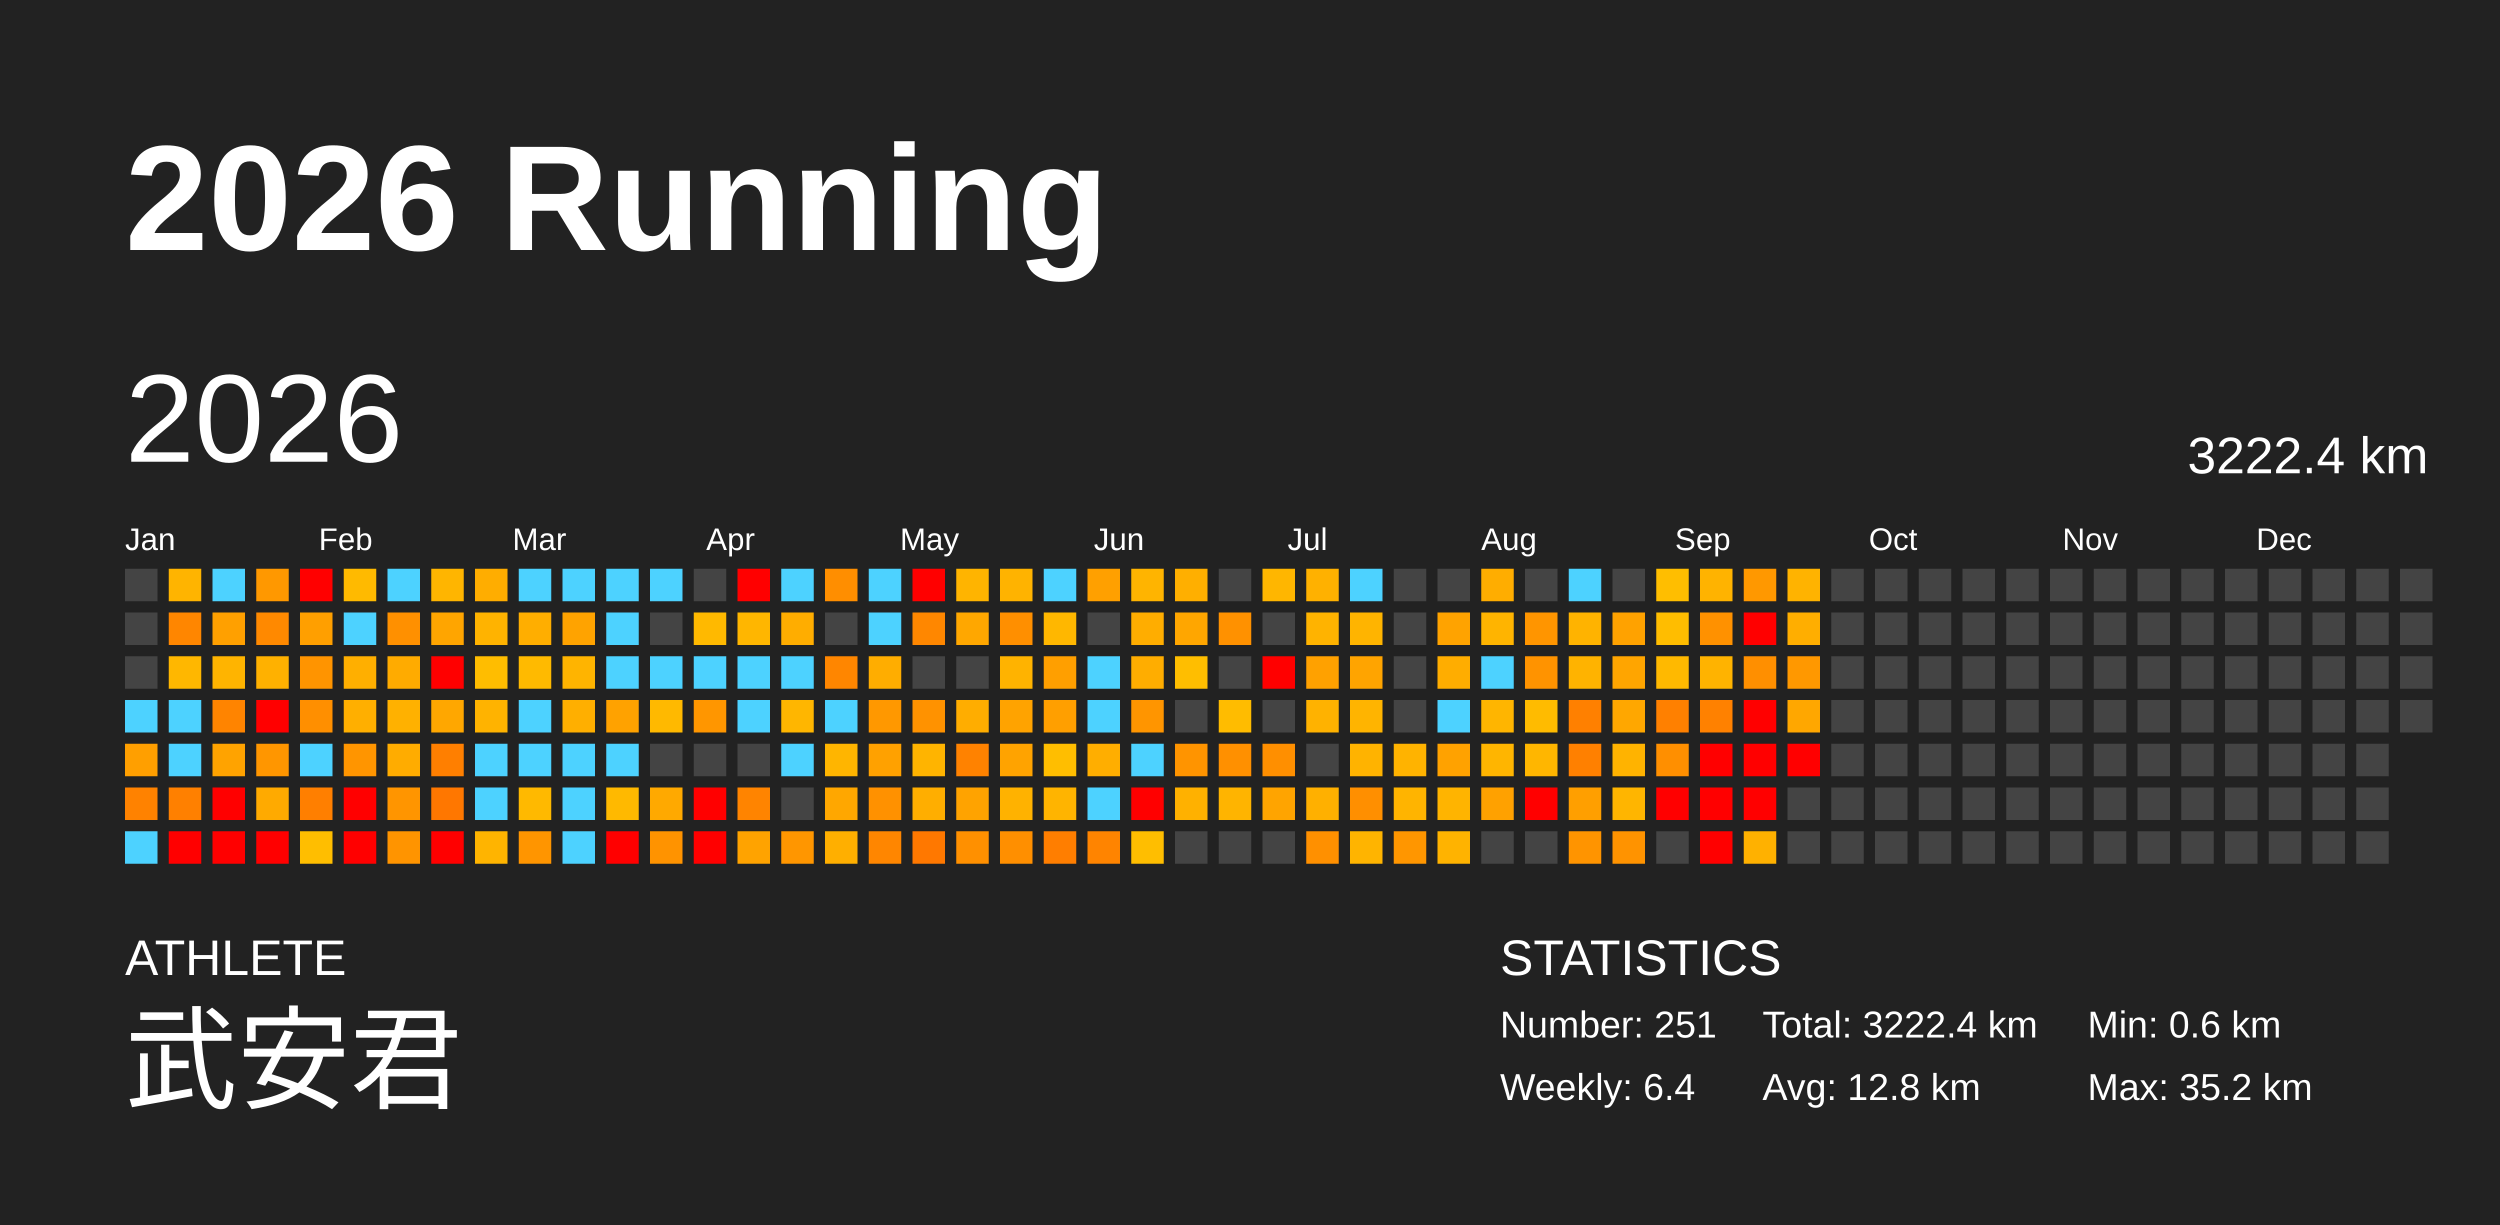
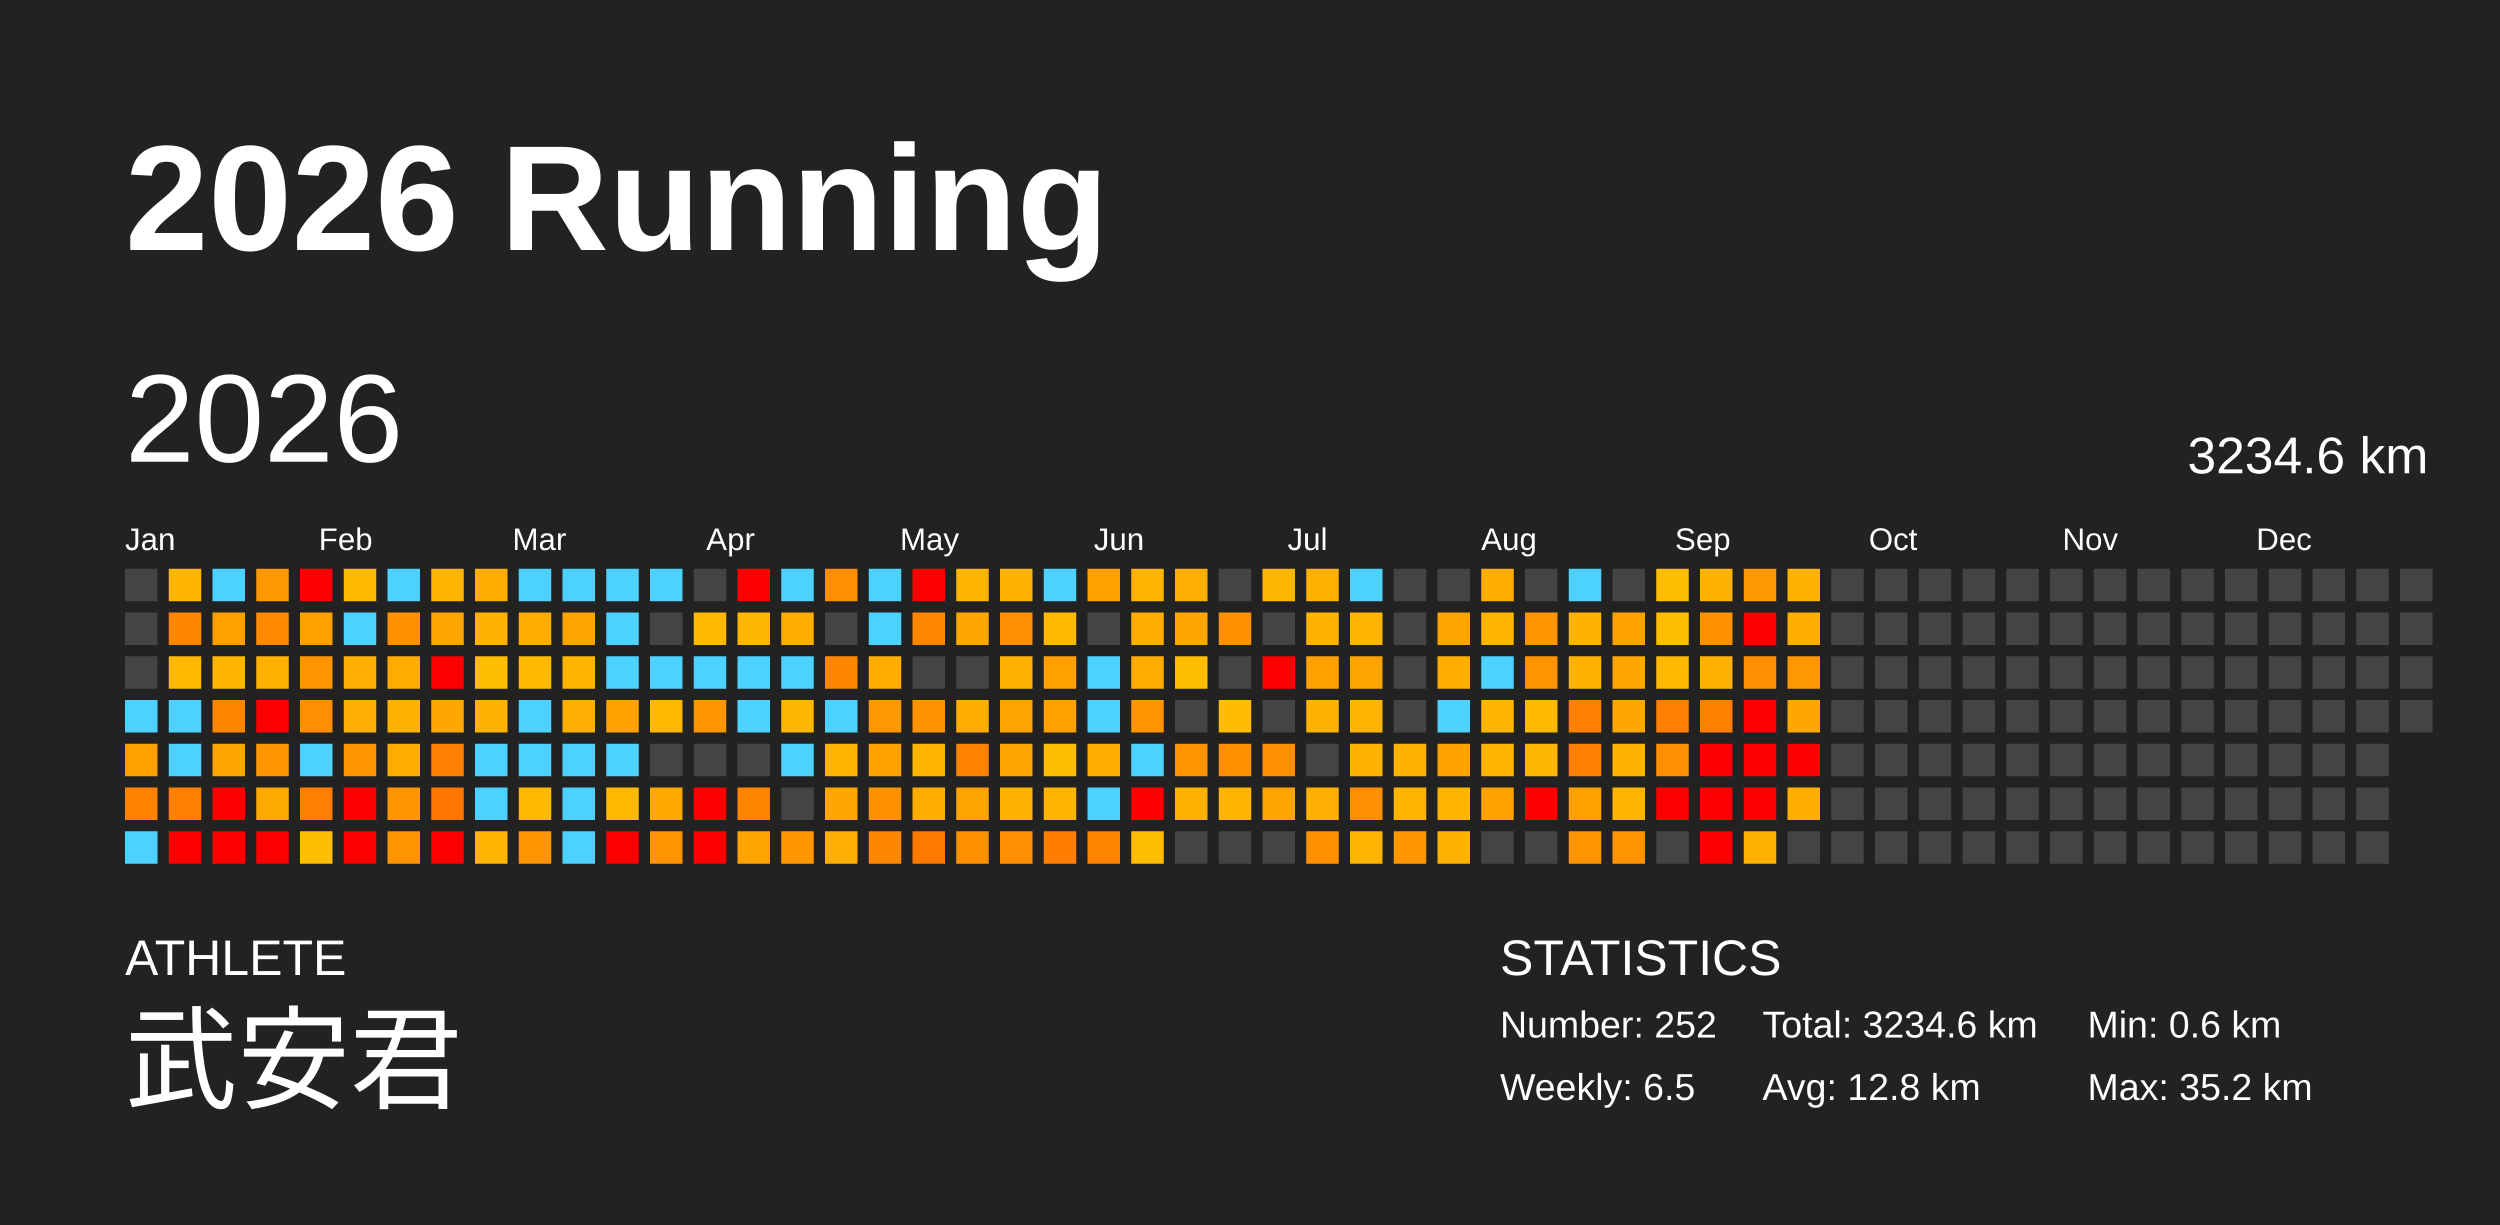
<svg xmlns="http://www.w3.org/2000/svg" baseProfile="full" height="98mm" version="1.1" viewBox="0,0,200,98" width="200mm">
  <defs />
  <rect fill="#222222" height="98" width="200" x="0" y="0" />
  <text fill="#FFFFFF" style="font-size:12px; font-family:Arial; font-weight:bold;" x="10" y="20">2026 Running</text>
  <text fill="#FFFFFF" style="font-size:4px; font-family:Arial" x="10" y="78">ATHLETE</text>
  <text fill="#FFFFFF" style="font-size:9px; font-family:Arial" x="10" y="88">武安君</text>
  <text fill="#FFFFFF" style="font-size:4px; font-family:Arial" x="120" y="78">STATISTICS</text>
-   <text fill="#FFFFFF" style="font-size:3px; font-family:Arial" x="120" y="83">Number: 251</text>
-   <text fill="#FFFFFF" style="font-size:3px; font-family:Arial" x="120" y="88">Weekly: 6.4</text>
-   <text fill="#FFFFFF" style="font-size:3px; font-family:Arial" x="141" y="83">Total: 3222.4 km</text>
+   <text fill="#FFFFFF" style="font-size:3px; font-family:Arial" x="120" y="83">Number: 252</text>
+   <text fill="#FFFFFF" style="font-size:3px; font-family:Arial" x="120" y="88">Weekly: 6.5</text>
+   <text fill="#FFFFFF" style="font-size:3px; font-family:Arial" x="141" y="83">Total: 3234.6 km</text>
  <text fill="#FFFFFF" style="font-size:3px; font-family:Arial" x="141" y="88">Avg: 12.8 km</text>
  <text fill="#FFFFFF" style="font-size:3px; font-family:Arial" x="167" y="83">Min: 0.6 km</text>
  <text fill="#FFFFFF" style="font-size:3px; font-family:Arial" x="167" y="88">Max: 35.2 km</text>
  <text dominant-baseline="hanging" fill="#FFFFFF" style="font-size:10.0px; font-family:Arial;" x="10" y="30">2026</text>
-   <text dominant-baseline="hanging" fill="#FFFFFF" style="font-size:4.125px; font-family:Arial;" x="175" y="35">3222.4 km</text>
+   <text dominant-baseline="hanging" fill="#FFFFFF" style="font-size:4.125px; font-family:Arial;" x="175" y="35">3234.6 km</text>
  <text fill="#FFFFFF" style="font-size:2.5px; font-family:Arial" x="10.0" y="44">Jan</text>
  <text fill="#FFFFFF" style="font-size:2.5px; font-family:Arial" x="25.5" y="44">Feb</text>
  <text fill="#FFFFFF" style="font-size:2.5px; font-family:Arial" x="41.0" y="44">Mar</text>
  <text fill="#FFFFFF" style="font-size:2.5px; font-family:Arial" x="56.5" y="44">Apr</text>
  <text fill="#FFFFFF" style="font-size:2.5px; font-family:Arial" x="72.0" y="44">May</text>
  <text fill="#FFFFFF" style="font-size:2.5px; font-family:Arial" x="87.5" y="44">Jun</text>
  <text fill="#FFFFFF" style="font-size:2.5px; font-family:Arial" x="103.0" y="44">Jul</text>
  <text fill="#FFFFFF" style="font-size:2.5px; font-family:Arial" x="118.5" y="44">Aug</text>
  <text fill="#FFFFFF" style="font-size:2.5px; font-family:Arial" x="134.0" y="44">Sep</text>
  <text fill="#FFFFFF" style="font-size:2.5px; font-family:Arial" x="149.5" y="44">Oct</text>
  <text fill="#FFFFFF" style="font-size:2.5px; font-family:Arial" x="165.0" y="44">Nov</text>
  <text fill="#FFFFFF" style="font-size:2.5px; font-family:Arial" x="180.5" y="44">Dec</text>
  <rect fill="#444444" height="2.6" width="2.6" x="10.0" y="45.5" />
  <rect fill="#444444" height="2.6" width="2.6" x="10.0" y="49.0" />
  <rect fill="#444444" height="2.6" width="2.6" x="10.0" y="52.5" />
  <rect fill="#4dd2ff" height="2.6" width="2.6" x="10.0" y="56.0" />
  <rect fill="#ff9f00" height="2.6" width="2.6" x="10.0" y="59.5" />
  <rect fill="#ff8200" height="2.6" width="2.6" x="10.0" y="63.0" />
  <rect fill="#4dd2ff" height="2.6" width="2.6" x="10.0" y="66.5" />
  <rect fill="#ffb400" height="2.6" width="2.6" x="13.5" y="45.5" />
  <rect fill="#ff8600" height="2.6" width="2.6" x="13.5" y="49.0" />
  <rect fill="#ffb700" height="2.6" width="2.6" x="13.5" y="52.5" />
  <rect fill="#4dd2ff" height="2.6" width="2.6" x="13.5" y="56.0" />
  <rect fill="#4dd2ff" height="2.6" width="2.6" x="13.5" y="59.5" />
  <rect fill="#ff8000" height="2.6" width="2.6" x="13.5" y="63.0" />
  <rect fill="red" height="2.6" width="2.6" x="13.5" y="66.5" />
  <rect fill="#4dd2ff" height="2.6" width="2.6" x="17.0" y="45.5" />
  <rect fill="#ffa000" height="2.6" width="2.6" x="17.0" y="49.0" />
  <rect fill="#ffb400" height="2.6" width="2.6" x="17.0" y="52.5" />
  <rect fill="#ff8400" height="2.6" width="2.6" x="17.0" y="56.0" />
  <rect fill="#ffa300" height="2.6" width="2.6" x="17.0" y="59.5" />
  <rect fill="red" height="2.6" width="2.6" x="17.0" y="63.0" />
  <rect fill="red" height="2.6" width="2.6" x="17.0" y="66.5" />
  <rect fill="#ff9800" height="2.6" width="2.6" x="20.5" y="45.5" />
  <rect fill="#ff8900" height="2.6" width="2.6" x="20.5" y="49.0" />
  <rect fill="#ffb100" height="2.6" width="2.6" x="20.5" y="52.5" />
  <rect fill="red" height="2.6" width="2.6" x="20.5" y="56.0" />
  <rect fill="#ff9600" height="2.6" width="2.6" x="20.5" y="59.5" />
  <rect fill="#ffaa00" height="2.6" width="2.6" x="20.5" y="63.0" />
  <rect fill="red" height="2.6" width="2.6" x="20.5" y="66.5" />
  <rect fill="red" height="2.6" width="2.6" x="24.0" y="45.5" />
  <rect fill="#ff9f00" height="2.6" width="2.6" x="24.0" y="49.0" />
  <rect fill="#ff9400" height="2.6" width="2.6" x="24.0" y="52.5" />
  <rect fill="#ff8f00" height="2.6" width="2.6" x="24.0" y="56.0" />
  <rect fill="#4dd2ff" height="2.6" width="2.6" x="24.0" y="59.5" />
  <rect fill="#ff7f00" height="2.6" width="2.6" x="24.0" y="63.0" />
  <rect fill="#ffbe00" height="2.6" width="2.6" x="24.0" y="66.5" />
  <rect fill="#ffba00" height="2.6" width="2.6" x="27.5" y="45.5" />
  <rect fill="#4dd2ff" height="2.6" width="2.6" x="27.5" y="49.0" />
  <rect fill="#ffaf00" height="2.6" width="2.6" x="27.5" y="52.5" />
  <rect fill="#ffaf00" height="2.6" width="2.6" x="27.5" y="56.0" />
  <rect fill="#ff9500" height="2.6" width="2.6" x="27.5" y="59.5" />
  <rect fill="red" height="2.6" width="2.6" x="27.5" y="63.0" />
  <rect fill="red" height="2.6" width="2.6" x="27.5" y="66.5" />
  <rect fill="#4dd2ff" height="2.6" width="2.6" x="31.0" y="45.5" />
  <rect fill="#ff9000" height="2.6" width="2.6" x="31.0" y="49.0" />
  <rect fill="#ffab00" height="2.6" width="2.6" x="31.0" y="52.5" />
  <rect fill="#ffb100" height="2.6" width="2.6" x="31.0" y="56.0" />
  <rect fill="#ffac00" height="2.6" width="2.6" x="31.0" y="59.5" />
  <rect fill="#ff9500" height="2.6" width="2.6" x="31.0" y="63.0" />
  <rect fill="#ff9400" height="2.6" width="2.6" x="31.0" y="66.5" />
  <rect fill="#ffb500" height="2.6" width="2.6" x="34.5" y="45.5" />
  <rect fill="#ffa500" height="2.6" width="2.6" x="34.5" y="49.0" />
  <rect fill="red" height="2.6" width="2.6" x="34.5" y="52.5" />
  <rect fill="#ffa700" height="2.6" width="2.6" x="34.5" y="56.0" />
  <rect fill="#ff7f00" height="2.6" width="2.6" x="34.5" y="59.5" />
  <rect fill="#ff7700" height="2.6" width="2.6" x="34.5" y="63.0" />
  <rect fill="red" height="2.6" width="2.6" x="34.5" y="66.5" />
  <rect fill="#ffad00" height="2.6" width="2.6" x="38.0" y="45.5" />
  <rect fill="#ffb300" height="2.6" width="2.6" x="38.0" y="49.0" />
  <rect fill="#ffbd00" height="2.6" width="2.6" x="38.0" y="52.5" />
  <rect fill="#ffb300" height="2.6" width="2.6" x="38.0" y="56.0" />
  <rect fill="#4dd2ff" height="2.6" width="2.6" x="38.0" y="59.5" />
  <rect fill="#4dd2ff" height="2.6" width="2.6" x="38.0" y="63.0" />
  <rect fill="#ffb400" height="2.6" width="2.6" x="38.0" y="66.5" />
  <rect fill="#4dd2ff" height="2.6" width="2.6" x="41.5" y="45.5" />
  <rect fill="#ffae00" height="2.6" width="2.6" x="41.5" y="49.0" />
  <rect fill="#ffba00" height="2.6" width="2.6" x="41.5" y="52.5" />
  <rect fill="#4dd2ff" height="2.6" width="2.6" x="41.5" y="56.0" />
  <rect fill="#4dd2ff" height="2.6" width="2.6" x="41.5" y="59.5" />
  <rect fill="#ffb900" height="2.6" width="2.6" x="41.5" y="63.0" />
  <rect fill="#ff9500" height="2.6" width="2.6" x="41.5" y="66.5" />
  <rect fill="#4dd2ff" height="2.6" width="2.6" x="45.0" y="45.5" />
  <rect fill="#ffa300" height="2.6" width="2.6" x="45.0" y="49.0" />
  <rect fill="#ffb400" height="2.6" width="2.6" x="45.0" y="52.5" />
  <rect fill="#ffaf00" height="2.6" width="2.6" x="45.0" y="56.0" />
  <rect fill="#4dd2ff" height="2.6" width="2.6" x="45.0" y="59.5" />
  <rect fill="#4dd2ff" height="2.6" width="2.6" x="45.0" y="63.0" />
  <rect fill="#4dd2ff" height="2.6" width="2.6" x="45.0" y="66.5" />
  <rect fill="#4dd2ff" height="2.6" width="2.6" x="48.5" y="45.5" />
  <rect fill="#4dd2ff" height="2.6" width="2.6" x="48.5" y="49.0" />
  <rect fill="#4dd2ff" height="2.6" width="2.6" x="48.5" y="52.5" />
  <rect fill="#ffa200" height="2.6" width="2.6" x="48.5" y="56.0" />
  <rect fill="#4dd2ff" height="2.6" width="2.6" x="48.5" y="59.5" />
  <rect fill="#ffb900" height="2.6" width="2.6" x="48.5" y="63.0" />
  <rect fill="red" height="2.6" width="2.6" x="48.5" y="66.5" />
  <rect fill="#4dd2ff" height="2.6" width="2.6" x="52.0" y="45.5" />
  <rect fill="#444444" height="2.6" width="2.6" x="52.0" y="49.0" />
  <rect fill="#4dd2ff" height="2.6" width="2.6" x="52.0" y="52.5" />
  <rect fill="#ffb900" height="2.6" width="2.6" x="52.0" y="56.0" />
  <rect fill="#444444" height="2.6" width="2.6" x="52.0" y="59.5" />
  <rect fill="#ffa900" height="2.6" width="2.6" x="52.0" y="63.0" />
  <rect fill="#ff9300" height="2.6" width="2.6" x="52.0" y="66.5" />
  <rect fill="#444444" height="2.6" width="2.6" x="55.5" y="45.5" />
  <rect fill="#ffb900" height="2.6" width="2.6" x="55.5" y="49.0" />
  <rect fill="#4dd2ff" height="2.6" width="2.6" x="55.5" y="52.5" />
  <rect fill="#ff9600" height="2.6" width="2.6" x="55.5" y="56.0" />
  <rect fill="#444444" height="2.6" width="2.6" x="55.5" y="59.5" />
  <rect fill="red" height="2.6" width="2.6" x="55.5" y="63.0" />
  <rect fill="red" height="2.6" width="2.6" x="55.5" y="66.5" />
  <rect fill="red" height="2.6" width="2.6" x="59.0" y="45.5" />
  <rect fill="#ffb600" height="2.6" width="2.6" x="59.0" y="49.0" />
  <rect fill="#4dd2ff" height="2.6" width="2.6" x="59.0" y="52.5" />
  <rect fill="#4dd2ff" height="2.6" width="2.6" x="59.0" y="56.0" />
  <rect fill="#444444" height="2.6" width="2.6" x="59.0" y="59.5" />
  <rect fill="#ff8400" height="2.6" width="2.6" x="59.0" y="63.0" />
  <rect fill="#ffa300" height="2.6" width="2.6" x="59.0" y="66.5" />
  <rect fill="#4dd2ff" height="2.6" width="2.6" x="62.5" y="45.5" />
  <rect fill="#ffad00" height="2.6" width="2.6" x="62.5" y="49.0" />
  <rect fill="#4dd2ff" height="2.6" width="2.6" x="62.5" y="52.5" />
  <rect fill="#ffb600" height="2.6" width="2.6" x="62.5" y="56.0" />
  <rect fill="#4dd2ff" height="2.6" width="2.6" x="62.5" y="59.5" />
  <rect fill="#444444" height="2.6" width="2.6" x="62.5" y="63.0" />
  <rect fill="#ff9600" height="2.6" width="2.6" x="62.5" y="66.5" />
  <rect fill="#ff8e00" height="2.6" width="2.6" x="66.0" y="45.5" />
  <rect fill="#444444" height="2.6" width="2.6" x="66.0" y="49.0" />
  <rect fill="#ff8600" height="2.6" width="2.6" x="66.0" y="52.5" />
  <rect fill="#4dd2ff" height="2.6" width="2.6" x="66.0" y="56.0" />
  <rect fill="#ffb500" height="2.6" width="2.6" x="66.0" y="59.5" />
  <rect fill="#ffa700" height="2.6" width="2.6" x="66.0" y="63.0" />
  <rect fill="#ffaf00" height="2.6" width="2.6" x="66.0" y="66.5" />
  <rect fill="#4dd2ff" height="2.6" width="2.6" x="69.5" y="45.5" />
  <rect fill="#4dd2ff" height="2.6" width="2.6" x="69.5" y="49.0" />
  <rect fill="#ffad00" height="2.6" width="2.6" x="69.5" y="52.5" />
  <rect fill="#ff9800" height="2.6" width="2.6" x="69.5" y="56.0" />
  <rect fill="#ffa100" height="2.6" width="2.6" x="69.5" y="59.5" />
  <rect fill="#ff9100" height="2.6" width="2.6" x="69.5" y="63.0" />
  <rect fill="#ff8600" height="2.6" width="2.6" x="69.5" y="66.5" />
  <rect fill="red" height="2.6" width="2.6" x="73.0" y="45.5" />
  <rect fill="#ff8700" height="2.6" width="2.6" x="73.0" y="49.0" />
  <rect fill="#444444" height="2.6" width="2.6" x="73.0" y="52.5" />
  <rect fill="#ff9200" height="2.6" width="2.6" x="73.0" y="56.0" />
  <rect fill="#ffb400" height="2.6" width="2.6" x="73.0" y="59.5" />
  <rect fill="#ffae00" height="2.6" width="2.6" x="73.0" y="63.0" />
  <rect fill="#ff7800" height="2.6" width="2.6" x="73.0" y="66.5" />
  <rect fill="#ffb400" height="2.6" width="2.6" x="76.5" y="45.5" />
  <rect fill="#ffa700" height="2.6" width="2.6" x="76.5" y="49.0" />
  <rect fill="#444444" height="2.6" width="2.6" x="76.5" y="52.5" />
  <rect fill="#ffad00" height="2.6" width="2.6" x="76.5" y="56.0" />
  <rect fill="#ff8200" height="2.6" width="2.6" x="76.5" y="59.5" />
  <rect fill="#ffa300" height="2.6" width="2.6" x="76.5" y="63.0" />
  <rect fill="#ff9000" height="2.6" width="2.6" x="76.5" y="66.5" />
  <rect fill="#ffb300" height="2.6" width="2.6" x="80.0" y="45.5" />
  <rect fill="#ff8f00" height="2.6" width="2.6" x="80.0" y="49.0" />
  <rect fill="#ffb300" height="2.6" width="2.6" x="80.0" y="52.5" />
  <rect fill="#ffa300" height="2.6" width="2.6" x="80.0" y="56.0" />
  <rect fill="#ffa300" height="2.6" width="2.6" x="80.0" y="59.5" />
  <rect fill="#ffb200" height="2.6" width="2.6" x="80.0" y="63.0" />
  <rect fill="#ff8f00" height="2.6" width="2.6" x="80.0" y="66.5" />
  <rect fill="#4dd2ff" height="2.6" width="2.6" x="83.5" y="45.5" />
  <rect fill="#ffb700" height="2.6" width="2.6" x="83.5" y="49.0" />
  <rect fill="#ff9f00" height="2.6" width="2.6" x="83.5" y="52.5" />
  <rect fill="#ff9f00" height="2.6" width="2.6" x="83.5" y="56.0" />
  <rect fill="#ffbe00" height="2.6" width="2.6" x="83.5" y="59.5" />
  <rect fill="#ffb400" height="2.6" width="2.6" x="83.5" y="63.0" />
  <rect fill="#ff7e00" height="2.6" width="2.6" x="83.5" y="66.5" />
  <rect fill="#ffa000" height="2.6" width="2.6" x="87.0" y="45.5" />
  <rect fill="#444444" height="2.6" width="2.6" x="87.0" y="49.0" />
  <rect fill="#4dd2ff" height="2.6" width="2.6" x="87.0" y="52.5" />
  <rect fill="#4dd2ff" height="2.6" width="2.6" x="87.0" y="56.0" />
  <rect fill="#ffae00" height="2.6" width="2.6" x="87.0" y="59.5" />
  <rect fill="#4dd2ff" height="2.6" width="2.6" x="87.0" y="63.0" />
  <rect fill="#ff8400" height="2.6" width="2.6" x="87.0" y="66.5" />
  <rect fill="#ffb400" height="2.6" width="2.6" x="90.5" y="45.5" />
  <rect fill="#ffad00" height="2.6" width="2.6" x="90.5" y="49.0" />
  <rect fill="#ffad00" height="2.6" width="2.6" x="90.5" y="52.5" />
  <rect fill="#ff9500" height="2.6" width="2.6" x="90.5" y="56.0" />
  <rect fill="#4dd2ff" height="2.6" width="2.6" x="90.5" y="59.5" />
  <rect fill="red" height="2.6" width="2.6" x="90.5" y="63.0" />
  <rect fill="#ffbe00" height="2.6" width="2.6" x="90.5" y="66.5" />
  <rect fill="#ffaf00" height="2.6" width="2.6" x="94.0" y="45.5" />
  <rect fill="#ffa600" height="2.6" width="2.6" x="94.0" y="49.0" />
  <rect fill="#ffbe00" height="2.6" width="2.6" x="94.0" y="52.5" />
  <rect fill="#444444" height="2.6" width="2.6" x="94.0" y="56.0" />
  <rect fill="#ff9400" height="2.6" width="2.6" x="94.0" y="59.5" />
  <rect fill="#ffb100" height="2.6" width="2.6" x="94.0" y="63.0" />
  <rect fill="#444444" height="2.6" width="2.6" x="94.0" y="66.5" />
  <rect fill="#444444" height="2.6" width="2.6" x="97.5" y="45.5" />
  <rect fill="#ff9100" height="2.6" width="2.6" x="97.5" y="49.0" />
  <rect fill="#444444" height="2.6" width="2.6" x="97.5" y="52.5" />
  <rect fill="#ffbc00" height="2.6" width="2.6" x="97.5" y="56.0" />
  <rect fill="#ff9000" height="2.6" width="2.6" x="97.5" y="59.5" />
  <rect fill="#ffb400" height="2.6" width="2.6" x="97.5" y="63.0" />
  <rect fill="#444444" height="2.6" width="2.6" x="97.5" y="66.5" />
  <rect fill="#ffb600" height="2.6" width="2.6" x="101.0" y="45.5" />
  <rect fill="#444444" height="2.6" width="2.6" x="101.0" y="49.0" />
  <rect fill="red" height="2.6" width="2.6" x="101.0" y="52.5" />
  <rect fill="#444444" height="2.6" width="2.6" x="101.0" y="56.0" />
  <rect fill="#ff8f00" height="2.6" width="2.6" x="101.0" y="59.5" />
  <rect fill="#ffa400" height="2.6" width="2.6" x="101.0" y="63.0" />
  <rect fill="#444444" height="2.6" width="2.6" x="101.0" y="66.5" />
  <rect fill="#ffb100" height="2.6" width="2.6" x="104.5" y="45.5" />
  <rect fill="#ffb300" height="2.6" width="2.6" x="104.5" y="49.0" />
  <rect fill="#ffa100" height="2.6" width="2.6" x="104.5" y="52.5" />
  <rect fill="#ffb200" height="2.6" width="2.6" x="104.5" y="56.0" />
  <rect fill="#444444" height="2.6" width="2.6" x="104.5" y="59.5" />
  <rect fill="#ffb000" height="2.6" width="2.6" x="104.5" y="63.0" />
  <rect fill="#ff9000" height="2.6" width="2.6" x="104.5" y="66.5" />
  <rect fill="#4dd2ff" height="2.6" width="2.6" x="108.0" y="45.5" />
  <rect fill="#ffb400" height="2.6" width="2.6" x="108.0" y="49.0" />
  <rect fill="#ffa400" height="2.6" width="2.6" x="108.0" y="52.5" />
  <rect fill="#ffb400" height="2.6" width="2.6" x="108.0" y="56.0" />
  <rect fill="#ffb300" height="2.6" width="2.6" x="108.0" y="59.5" />
  <rect fill="#ff8f00" height="2.6" width="2.6" x="108.0" y="63.0" />
  <rect fill="#ffb400" height="2.6" width="2.6" x="108.0" y="66.5" />
  <rect fill="#444444" height="2.6" width="2.6" x="111.5" y="45.5" />
  <rect fill="#444444" height="2.6" width="2.6" x="111.5" y="49.0" />
  <rect fill="#444444" height="2.6" width="2.6" x="111.5" y="52.5" />
  <rect fill="#444444" height="2.6" width="2.6" x="111.5" y="56.0" />
  <rect fill="#ffb300" height="2.6" width="2.6" x="111.5" y="59.5" />
  <rect fill="#ffb400" height="2.6" width="2.6" x="111.5" y="63.0" />
  <rect fill="#ff9600" height="2.6" width="2.6" x="111.5" y="66.5" />
  <rect fill="#444444" height="2.6" width="2.6" x="115.0" y="45.5" />
  <rect fill="#ffa300" height="2.6" width="2.6" x="115.0" y="49.0" />
  <rect fill="#ffad00" height="2.6" width="2.6" x="115.0" y="52.5" />
  <rect fill="#4dd2ff" height="2.6" width="2.6" x="115.0" y="56.0" />
  <rect fill="#ffa200" height="2.6" width="2.6" x="115.0" y="59.5" />
  <rect fill="#ffb400" height="2.6" width="2.6" x="115.0" y="63.0" />
  <rect fill="#ffb300" height="2.6" width="2.6" x="115.0" y="66.5" />
  <rect fill="#ffad00" height="2.6" width="2.6" x="118.5" y="45.5" />
  <rect fill="#ffb400" height="2.6" width="2.6" x="118.5" y="49.0" />
  <rect fill="#4dd2ff" height="2.6" width="2.6" x="118.5" y="52.5" />
  <rect fill="#ffb500" height="2.6" width="2.6" x="118.5" y="56.0" />
  <rect fill="#ffb500" height="2.6" width="2.6" x="118.5" y="59.5" />
  <rect fill="#ffa100" height="2.6" width="2.6" x="118.5" y="63.0" />
  <rect fill="#444444" height="2.6" width="2.6" x="118.5" y="66.5" />
  <rect fill="#444444" height="2.6" width="2.6" x="122.0" y="45.5" />
  <rect fill="#ff9500" height="2.6" width="2.6" x="122.0" y="49.0" />
  <rect fill="#ff9300" height="2.6" width="2.6" x="122.0" y="52.5" />
  <rect fill="#ffbb00" height="2.6" width="2.6" x="122.0" y="56.0" />
  <rect fill="#ffb600" height="2.6" width="2.6" x="122.0" y="59.5" />
  <rect fill="red" height="2.6" width="2.6" x="122.0" y="63.0" />
  <rect fill="#444444" height="2.6" width="2.6" x="122.0" y="66.5" />
  <rect fill="#4dd2ff" height="2.6" width="2.6" x="125.5" y="45.5" />
  <rect fill="#ffb300" height="2.6" width="2.6" x="125.5" y="49.0" />
  <rect fill="#ffb300" height="2.6" width="2.6" x="125.5" y="52.5" />
  <rect fill="#ff8000" height="2.6" width="2.6" x="125.5" y="56.0" />
  <rect fill="#ff8000" height="2.6" width="2.6" x="125.5" y="59.5" />
  <rect fill="#ff9f00" height="2.6" width="2.6" x="125.5" y="63.0" />
  <rect fill="#ff9400" height="2.6" width="2.6" x="125.5" y="66.5" />
  <rect fill="#444444" height="2.6" width="2.6" x="129.0" y="45.5" />
  <rect fill="#ffa200" height="2.6" width="2.6" x="129.0" y="49.0" />
  <rect fill="#ffa500" height="2.6" width="2.6" x="129.0" y="52.5" />
  <rect fill="#ffa700" height="2.6" width="2.6" x="129.0" y="56.0" />
  <rect fill="#ffb300" height="2.6" width="2.6" x="129.0" y="59.5" />
  <rect fill="#ffb500" height="2.6" width="2.6" x="129.0" y="63.0" />
  <rect fill="#ff9300" height="2.6" width="2.6" x="129.0" y="66.5" />
  <rect fill="#ffbe00" height="2.6" width="2.6" x="132.5" y="45.5" />
  <rect fill="#ffbd00" height="2.6" width="2.6" x="132.5" y="49.0" />
  <rect fill="#ffb900" height="2.6" width="2.6" x="132.5" y="52.5" />
  <rect fill="#ff8000" height="2.6" width="2.6" x="132.5" y="56.0" />
  <rect fill="#ff8f00" height="2.6" width="2.6" x="132.5" y="59.5" />
  <rect fill="red" height="2.6" width="2.6" x="132.5" y="63.0" />
  <rect fill="#444444" height="2.6" width="2.6" x="132.5" y="66.5" />
  <rect fill="#ffb300" height="2.6" width="2.6" x="136.0" y="45.5" />
  <rect fill="#ff9100" height="2.6" width="2.6" x="136.0" y="49.0" />
  <rect fill="#ffb300" height="2.6" width="2.6" x="136.0" y="52.5" />
  <rect fill="#ff8100" height="2.6" width="2.6" x="136.0" y="56.0" />
  <rect fill="red" height="2.6" width="2.6" x="136.0" y="59.5" />
  <rect fill="red" height="2.6" width="2.6" x="136.0" y="63.0" />
  <rect fill="red" height="2.6" width="2.6" x="136.0" y="66.5" />
  <rect fill="#ff9800" height="2.6" width="2.6" x="139.5" y="45.5" />
  <rect fill="red" height="2.6" width="2.6" x="139.5" y="49.0" />
  <rect fill="#ff8f00" height="2.6" width="2.6" x="139.5" y="52.5" />
  <rect fill="red" height="2.6" width="2.6" x="139.5" y="56.0" />
  <rect fill="red" height="2.6" width="2.6" x="139.5" y="59.5" />
  <rect fill="red" height="2.6" width="2.6" x="139.5" y="63.0" />
  <rect fill="#ffb100" height="2.6" width="2.6" x="139.5" y="66.5" />
  <rect fill="#ffb300" height="2.6" width="2.6" x="143.0" y="45.5" />
  <rect fill="#ffae00" height="2.6" width="2.6" x="143.0" y="49.0" />
  <rect fill="#ff9800" height="2.6" width="2.6" x="143.0" y="52.5" />
  <rect fill="#ffa700" height="2.6" width="2.6" x="143.0" y="56.0" />
  <rect fill="red" height="2.6" width="2.6" x="143.0" y="59.5" />
-   <rect fill="#444444" height="2.6" width="2.6" x="143.0" y="63.0" />
+   <rect fill="#ffae00" height="2.6" width="2.6" x="143.0" y="63.0" />
  <rect fill="#444444" height="2.6" width="2.6" x="143.0" y="66.5" />
  <rect fill="#444444" height="2.6" width="2.6" x="146.5" y="45.5" />
  <rect fill="#444444" height="2.6" width="2.6" x="146.5" y="49.0" />
  <rect fill="#444444" height="2.6" width="2.6" x="146.5" y="52.5" />
  <rect fill="#444444" height="2.6" width="2.6" x="146.5" y="56.0" />
  <rect fill="#444444" height="2.6" width="2.6" x="146.5" y="59.5" />
  <rect fill="#444444" height="2.6" width="2.6" x="146.5" y="63.0" />
  <rect fill="#444444" height="2.6" width="2.6" x="146.5" y="66.5" />
  <rect fill="#444444" height="2.6" width="2.6" x="150.0" y="45.5" />
  <rect fill="#444444" height="2.6" width="2.6" x="150.0" y="49.0" />
  <rect fill="#444444" height="2.6" width="2.6" x="150.0" y="52.5" />
  <rect fill="#444444" height="2.6" width="2.6" x="150.0" y="56.0" />
  <rect fill="#444444" height="2.6" width="2.6" x="150.0" y="59.5" />
  <rect fill="#444444" height="2.6" width="2.6" x="150.0" y="63.0" />
  <rect fill="#444444" height="2.6" width="2.6" x="150.0" y="66.5" />
  <rect fill="#444444" height="2.6" width="2.6" x="153.5" y="45.5" />
  <rect fill="#444444" height="2.6" width="2.6" x="153.5" y="49.0" />
  <rect fill="#444444" height="2.6" width="2.6" x="153.5" y="52.5" />
  <rect fill="#444444" height="2.6" width="2.6" x="153.5" y="56.0" />
  <rect fill="#444444" height="2.6" width="2.6" x="153.5" y="59.5" />
  <rect fill="#444444" height="2.6" width="2.6" x="153.5" y="63.0" />
  <rect fill="#444444" height="2.6" width="2.6" x="153.5" y="66.5" />
  <rect fill="#444444" height="2.6" width="2.6" x="157.0" y="45.5" />
  <rect fill="#444444" height="2.6" width="2.6" x="157.0" y="49.0" />
  <rect fill="#444444" height="2.6" width="2.6" x="157.0" y="52.5" />
  <rect fill="#444444" height="2.6" width="2.6" x="157.0" y="56.0" />
  <rect fill="#444444" height="2.6" width="2.6" x="157.0" y="59.5" />
  <rect fill="#444444" height="2.6" width="2.6" x="157.0" y="63.0" />
  <rect fill="#444444" height="2.6" width="2.6" x="157.0" y="66.5" />
  <rect fill="#444444" height="2.6" width="2.6" x="160.5" y="45.5" />
  <rect fill="#444444" height="2.6" width="2.6" x="160.5" y="49.0" />
  <rect fill="#444444" height="2.6" width="2.6" x="160.5" y="52.5" />
  <rect fill="#444444" height="2.6" width="2.6" x="160.5" y="56.0" />
  <rect fill="#444444" height="2.6" width="2.6" x="160.5" y="59.5" />
  <rect fill="#444444" height="2.6" width="2.6" x="160.5" y="63.0" />
  <rect fill="#444444" height="2.6" width="2.6" x="160.5" y="66.5" />
  <rect fill="#444444" height="2.6" width="2.6" x="164.0" y="45.5" />
  <rect fill="#444444" height="2.6" width="2.6" x="164.0" y="49.0" />
  <rect fill="#444444" height="2.6" width="2.6" x="164.0" y="52.5" />
  <rect fill="#444444" height="2.6" width="2.6" x="164.0" y="56.0" />
  <rect fill="#444444" height="2.6" width="2.6" x="164.0" y="59.5" />
  <rect fill="#444444" height="2.6" width="2.6" x="164.0" y="63.0" />
  <rect fill="#444444" height="2.6" width="2.6" x="164.0" y="66.5" />
  <rect fill="#444444" height="2.6" width="2.6" x="167.5" y="45.5" />
  <rect fill="#444444" height="2.6" width="2.6" x="167.5" y="49.0" />
  <rect fill="#444444" height="2.6" width="2.6" x="167.5" y="52.5" />
  <rect fill="#444444" height="2.6" width="2.6" x="167.5" y="56.0" />
  <rect fill="#444444" height="2.6" width="2.6" x="167.5" y="59.5" />
  <rect fill="#444444" height="2.6" width="2.6" x="167.5" y="63.0" />
  <rect fill="#444444" height="2.6" width="2.6" x="167.5" y="66.5" />
  <rect fill="#444444" height="2.6" width="2.6" x="171.0" y="45.5" />
  <rect fill="#444444" height="2.6" width="2.6" x="171.0" y="49.0" />
  <rect fill="#444444" height="2.6" width="2.6" x="171.0" y="52.5" />
  <rect fill="#444444" height="2.6" width="2.6" x="171.0" y="56.0" />
  <rect fill="#444444" height="2.6" width="2.6" x="171.0" y="59.5" />
  <rect fill="#444444" height="2.6" width="2.6" x="171.0" y="63.0" />
  <rect fill="#444444" height="2.6" width="2.6" x="171.0" y="66.5" />
  <rect fill="#444444" height="2.6" width="2.6" x="174.5" y="45.5" />
  <rect fill="#444444" height="2.6" width="2.6" x="174.5" y="49.0" />
  <rect fill="#444444" height="2.6" width="2.6" x="174.5" y="52.5" />
  <rect fill="#444444" height="2.6" width="2.6" x="174.5" y="56.0" />
  <rect fill="#444444" height="2.6" width="2.6" x="174.5" y="59.5" />
  <rect fill="#444444" height="2.6" width="2.6" x="174.5" y="63.0" />
  <rect fill="#444444" height="2.6" width="2.6" x="174.5" y="66.5" />
  <rect fill="#444444" height="2.6" width="2.6" x="178.0" y="45.5" />
  <rect fill="#444444" height="2.6" width="2.6" x="178.0" y="49.0" />
  <rect fill="#444444" height="2.6" width="2.6" x="178.0" y="52.5" />
  <rect fill="#444444" height="2.6" width="2.6" x="178.0" y="56.0" />
  <rect fill="#444444" height="2.6" width="2.6" x="178.0" y="59.5" />
  <rect fill="#444444" height="2.6" width="2.6" x="178.0" y="63.0" />
  <rect fill="#444444" height="2.6" width="2.6" x="178.0" y="66.5" />
  <rect fill="#444444" height="2.6" width="2.6" x="181.5" y="45.5" />
  <rect fill="#444444" height="2.6" width="2.6" x="181.5" y="49.0" />
  <rect fill="#444444" height="2.6" width="2.6" x="181.5" y="52.5" />
  <rect fill="#444444" height="2.6" width="2.6" x="181.5" y="56.0" />
  <rect fill="#444444" height="2.6" width="2.6" x="181.5" y="59.5" />
  <rect fill="#444444" height="2.6" width="2.6" x="181.5" y="63.0" />
  <rect fill="#444444" height="2.6" width="2.6" x="181.5" y="66.5" />
  <rect fill="#444444" height="2.6" width="2.6" x="185.0" y="45.5" />
  <rect fill="#444444" height="2.6" width="2.6" x="185.0" y="49.0" />
  <rect fill="#444444" height="2.6" width="2.6" x="185.0" y="52.5" />
  <rect fill="#444444" height="2.6" width="2.6" x="185.0" y="56.0" />
  <rect fill="#444444" height="2.6" width="2.6" x="185.0" y="59.5" />
  <rect fill="#444444" height="2.6" width="2.6" x="185.0" y="63.0" />
  <rect fill="#444444" height="2.6" width="2.6" x="185.0" y="66.5" />
  <rect fill="#444444" height="2.6" width="2.6" x="188.5" y="45.5" />
  <rect fill="#444444" height="2.6" width="2.6" x="188.5" y="49.0" />
  <rect fill="#444444" height="2.6" width="2.6" x="188.5" y="52.5" />
  <rect fill="#444444" height="2.6" width="2.6" x="188.5" y="56.0" />
  <rect fill="#444444" height="2.6" width="2.6" x="188.5" y="59.5" />
  <rect fill="#444444" height="2.6" width="2.6" x="188.5" y="63.0" />
  <rect fill="#444444" height="2.6" width="2.6" x="188.5" y="66.5" />
  <rect fill="#444444" height="2.6" width="2.6" x="192.0" y="45.5" />
  <rect fill="#444444" height="2.6" width="2.6" x="192.0" y="49.0" />
  <rect fill="#444444" height="2.6" width="2.6" x="192.0" y="52.5" />
  <rect fill="#444444" height="2.6" width="2.6" x="192.0" y="56.0" />
</svg>
